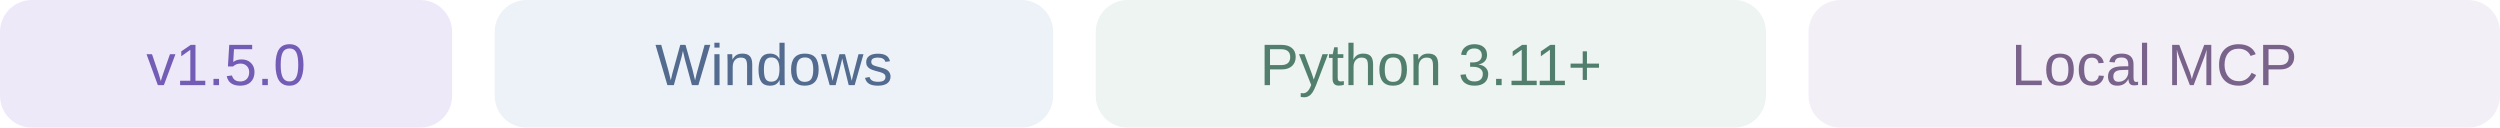
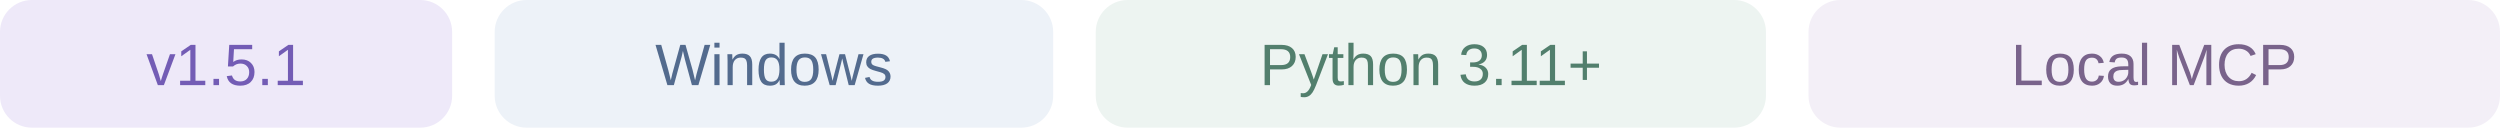
- <svg xmlns="http://www.w3.org/2000/svg" width="470" height="24" viewBox="0 0 470 24" role="img" aria-label="v1.5.0 · Windows · Python 3.11+ · Local MCP">
+ <svg xmlns="http://www.w3.org/2000/svg" width="470" height="24" viewBox="0 0 470 24" role="img" aria-label="v1.5.1 · Windows · Python 3.11+ · Local MCP">
  <g font-family="Segoe UI,Arial,sans-serif" font-size="11" text-anchor="middle">
    <rect width="85" height="24" rx="6" fill="#eee9f9" />
-     <text x="42.5" y="16" fill="#735cb5">v1.5.0</text>
+     <text x="42.5" y="16" fill="#735cb5">v1.5.1</text>
    <rect x="93" width="105" height="24" rx="6" fill="#edf2f8" />
    <text x="145.5" y="16" fill="#536b8e">Windows</text>
    <rect x="206" width="126" height="24" rx="6" fill="#edf4f1" />
    <text x="269" y="16" fill="#527f6d">Python 3.11+</text>
    <rect x="340" width="130" height="24" rx="6" fill="#f3eff7" />
    <text x="405" y="16" fill="#79638b">Local MCP</text>
  </g>
</svg>
